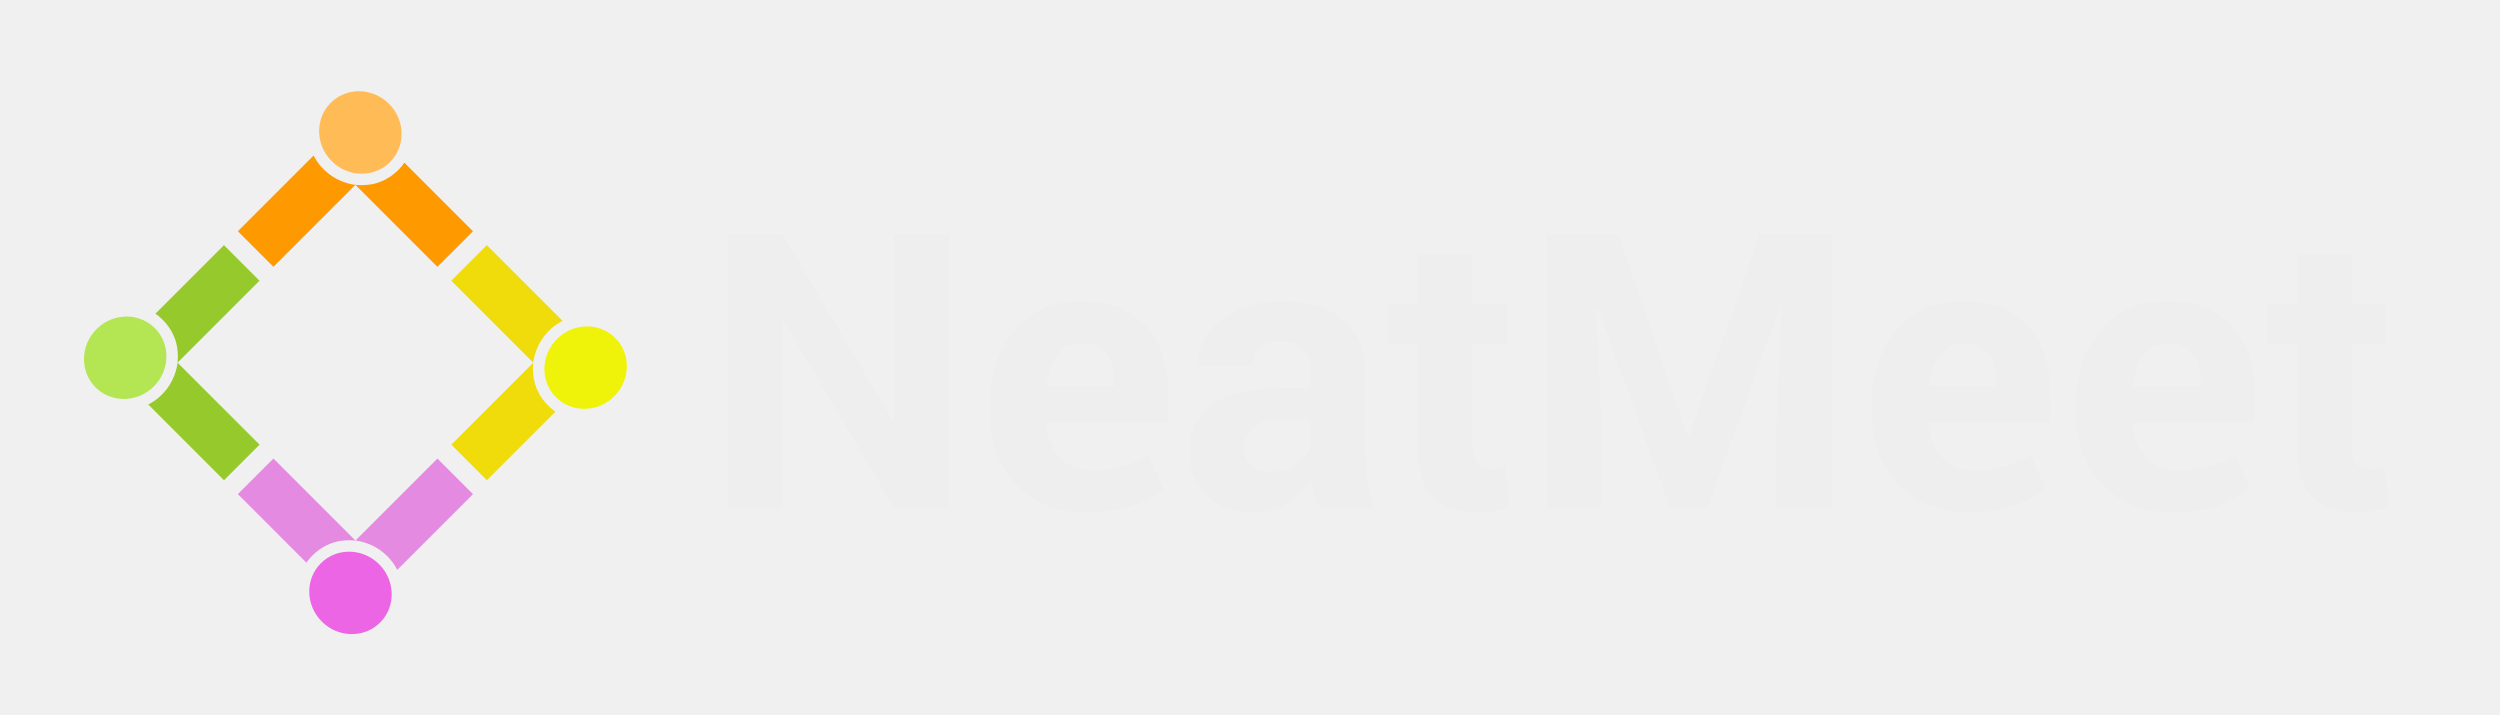
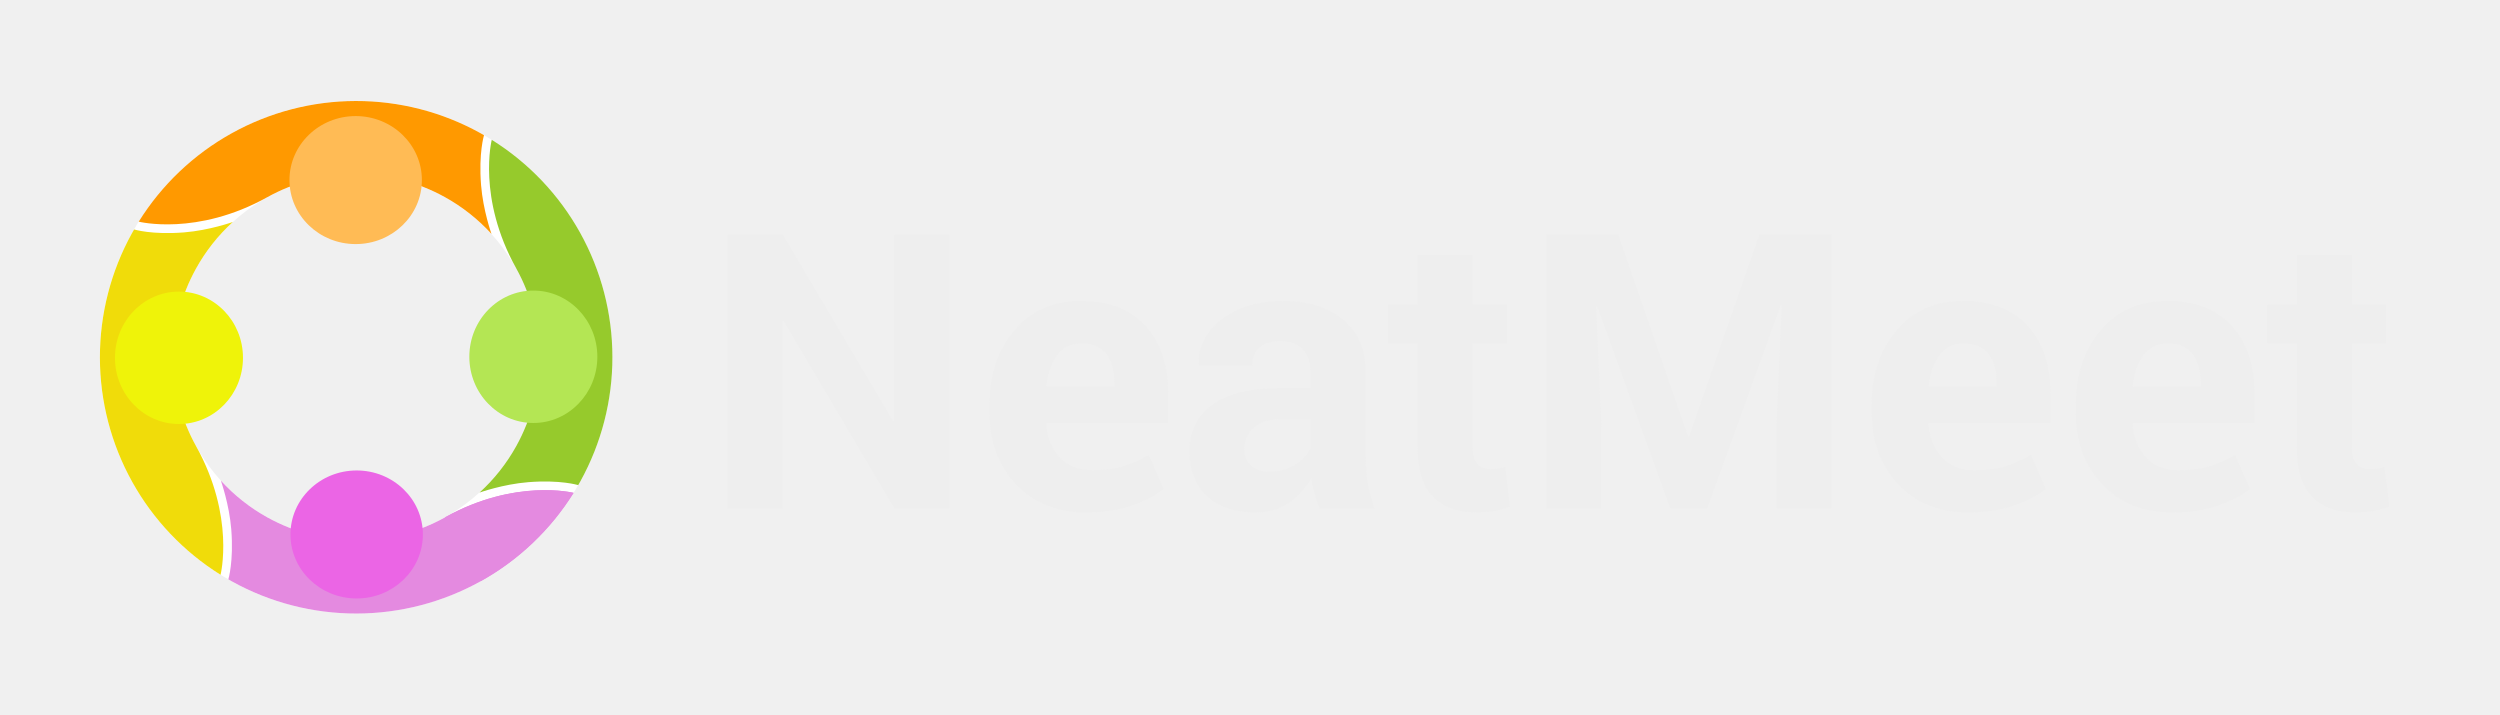
- <svg xmlns="http://www.w3.org/2000/svg" width="100%" height="100%" viewBox="0 0 224 64" version="1.1" xml:space="preserve" style="fill-rule:evenodd;clip-rule:evenodd;stroke-linejoin:round;stroke-miterlimit:1.414;">
-   <g transform="matrix(0.2504,0,0,0.2504,5.64048,6.12907)">
-     <path d="M57.618,147.366L30.519,120.266C30.519,120.266 33.941,118.739 36.77,115.203C40.615,110.503 41.012,105.304 41.012,105.304L70.346,134.638L57.618,147.366Z" style="fill:rgb(150,202,44);fill-rule:nonzero;" />
-   </g>
-   <g transform="matrix(0.2504,0,0,0.2504,5.64048,6.12907)">
-     <path d="M70.346,75.97L40.987,105.329C40.987,105.329 41.719,100.354 39.739,95.97C37.477,90.455 33.071,87.789 33.071,87.789L57.618,63.242L70.346,75.97Z" style="fill:rgb(150,202,44);fill-rule:nonzero;" />
-   </g>
-   <g transform="matrix(0.17706,-0.17706,0.17706,0.17706,-11.058,17.6663)">
-     <ellipse cx="22.274" cy="103.536" rx="15" ry="14.5" style="fill:rgb(180,230,84);" />
-   </g>
-   <g transform="matrix(0.2504,0,0,0.2504,5.64048,6.12907)">
-     <path d="M146.714,152.337L119.614,179.437C119.614,179.437 118.087,176.014 114.551,173.186C109.851,169.34 104.652,168.943 104.652,168.943L133.986,139.609L146.714,152.337Z" style="fill:rgb(228,138,224);fill-rule:nonzero;" />
-   </g>
-   <g transform="matrix(0.2504,0,0,0.2504,5.64048,6.12907)">
-     <path d="M75.318,139.609L104.677,168.968C104.677,168.968 99.702,168.236 95.318,170.216C89.803,172.479 87.137,176.884 87.137,176.884L62.59,152.337L75.318,139.609Z" style="fill:rgb(228,138,224);fill-rule:nonzero;" />
-   </g>
-   <g transform="matrix(-0.17706,-0.17706,0.17706,-0.17706,16.3883,104.572)">
-     <ellipse cx="102.884" cy="187.682" rx="15" ry="14.5" style="fill:rgb(235,101,229);" />
-   </g>
-   <g transform="matrix(0.2504,0,0,0.2504,5.64048,6.12907)">
-     <path d="M151.685,63.242L178.785,90.341C178.785,90.341 175.363,91.869 172.534,95.404C168.688,100.105 168.291,105.304 168.291,105.304L138.957,75.97L151.685,63.242Z" style="fill:rgb(240,220,10);fill-rule:nonzero;" />
-   </g>
-   <g transform="matrix(0.2504,0,0,0.2504,5.64048,6.12907)">
-     <path d="M138.957,134.638L168.316,105.279C168.316,105.279 167.584,110.253 169.564,114.638C171.827,120.153 176.233,122.818 176.233,122.818L151.685,147.366L138.957,134.638Z" style="fill:rgb(240,220,10);fill-rule:nonzero;" />
-   </g>
-   <g transform="matrix(-0.17706,0.17706,-0.17706,-0.17706,104.546,18.7822)">
-     <ellipse cx="187.03" cy="107.071" rx="15" ry="14.5" style="fill:rgb(239,243,9);" />
-   </g>
-   <g transform="matrix(0.2504,0,0,0.2504,5.64048,6.12907)">
-     <path d="M62.59,58.27L89.689,31.171C89.689,31.171 91.217,34.593 94.752,37.421C99.453,41.267 104.652,41.664 104.652,41.664L75.318,70.998L62.59,58.27Z" style="fill:rgb(255,153,0);fill-rule:nonzero;" />
-   </g>
-   <g transform="matrix(0.2504,0,0,0.2504,5.64048,6.12907)">
-     <path d="M133.986,70.998L104.627,41.639C104.627,41.639 109.602,42.371 113.986,40.391C119.501,38.128 122.167,33.723 122.167,33.723L146.714,58.27L133.986,70.998Z" style="fill:rgb(255,153,0);fill-rule:nonzero;" />
-   </g>
-   <g transform="matrix(0.17706,0.17706,-0.17706,0.17706,17.5046,-11.0322)">
-     <ellipse cx="106.42" cy="22.926" rx="15" ry="14.5" style="fill:rgb(255,187,85);" />
-   </g>
+ <svg xmlns="http://www.w3.org/2000/svg" width="100%" height="100%" viewBox="0 0 224 64" version="1.1" xml:space="preserve" style="fill-rule:evenodd;clip-rule:evenodd;">
  <g transform="matrix(2.87889,0,0,2.87889,62.9024,45.5585)">
    <path d="M7.693,0L5.988,0L2.543,-5.83L2.508,-5.824L2.508,0L0.797,0L0.797,-8.531L2.508,-8.531L5.953,-2.707L5.988,-2.713L5.988,-8.531L7.693,-8.531L7.693,0Z" style="fill:rgb(238,238,238);fill-rule:nonzero;" />
    <path d="M11.959,0.123C11.045,0.123 10.314,-0.17 9.768,-0.756C9.221,-1.342 8.947,-2.086 8.947,-2.988L8.947,-3.223C8.947,-4.164 9.206,-4.939 9.724,-5.549C10.241,-6.158 10.936,-6.461 11.807,-6.457C12.662,-6.457 13.326,-6.199 13.799,-5.684C14.271,-5.168 14.508,-4.471 14.508,-3.592L14.508,-2.66L10.723,-2.66L10.711,-2.625C10.742,-2.207 10.882,-1.863 11.13,-1.594C11.378,-1.324 11.715,-1.189 12.141,-1.189C12.52,-1.189 12.834,-1.228 13.084,-1.304C13.334,-1.38 13.607,-1.5 13.904,-1.664L14.367,-0.609C14.109,-0.398 13.771,-0.224 13.354,-0.085C12.936,0.054 12.471,0.123 11.959,0.123ZM11.807,-5.139C11.49,-5.139 11.24,-5.018 11.057,-4.775C10.873,-4.533 10.76,-4.215 10.717,-3.82L10.734,-3.791L12.832,-3.791L12.832,-3.943C12.832,-4.307 12.747,-4.597 12.577,-4.813C12.407,-5.03 12.15,-5.139 11.807,-5.139Z" style="fill:rgb(238,238,238);fill-rule:nonzero;" />
    <path d="M19.225,0C19.162,-0.145 19.108,-0.297 19.063,-0.457C19.019,-0.617 18.986,-0.781 18.967,-0.949C18.791,-0.641 18.56,-0.385 18.272,-0.182C17.985,0.021 17.643,0.123 17.244,0.123C16.58,0.123 16.068,-0.048 15.709,-0.39C15.35,-0.731 15.17,-1.197 15.17,-1.787C15.17,-2.408 15.409,-2.89 15.888,-3.231C16.366,-3.573 17.064,-3.744 17.982,-3.744L18.938,-3.744L18.938,-4.248C18.938,-4.553 18.857,-4.789 18.697,-4.957C18.537,-5.125 18.301,-5.209 17.988,-5.209C17.711,-5.209 17.497,-5.142 17.347,-5.007C17.196,-4.872 17.121,-4.686 17.121,-4.447L15.469,-4.453L15.463,-4.488C15.436,-5.023 15.668,-5.485 16.16,-5.874C16.652,-6.263 17.299,-6.457 18.1,-6.457C18.857,-6.457 19.473,-6.265 19.945,-5.88C20.418,-5.495 20.654,-4.947 20.654,-4.236L20.654,-1.617C20.654,-1.32 20.677,-1.041 20.722,-0.779C20.767,-0.518 20.838,-0.258 20.936,0L19.225,0ZM17.66,-1.143C17.961,-1.143 18.229,-1.217 18.463,-1.365C18.697,-1.514 18.855,-1.686 18.938,-1.881L18.938,-2.777L17.982,-2.777C17.619,-2.777 17.344,-2.687 17.156,-2.505C16.969,-2.323 16.875,-2.104 16.875,-1.846C16.875,-1.635 16.945,-1.465 17.086,-1.336C17.227,-1.207 17.418,-1.143 17.66,-1.143Z" style="fill:rgb(238,238,238);fill-rule:nonzero;" />
    <path d="M23.982,-7.893L23.982,-6.34L25.049,-6.34L25.049,-5.139L23.982,-5.139L23.982,-1.91C23.982,-1.664 24.033,-1.488 24.135,-1.383C24.236,-1.277 24.373,-1.225 24.545,-1.225C24.635,-1.225 24.712,-1.229 24.776,-1.239C24.841,-1.249 24.916,-1.266 25.002,-1.289L25.148,-0.053C24.977,0.006 24.809,0.05 24.645,0.079C24.48,0.108 24.303,0.123 24.111,0.123C23.521,0.123 23.067,-0.039 22.749,-0.363C22.431,-0.688 22.271,-1.201 22.271,-1.904L22.271,-5.139L21.346,-5.139L21.346,-6.34L22.271,-6.34L22.271,-7.893L23.982,-7.893Z" style="fill:rgb(238,238,238);fill-rule:nonzero;" />
    <path d="M28.512,-8.531L30.686,-2.244L30.721,-2.244L32.912,-8.531L35.15,-8.531L35.15,0L33.439,0L33.439,-2.543L33.604,-6.311L33.568,-6.316L31.283,0L30.135,0L27.861,-6.293L27.826,-6.287L27.99,-2.543L27.99,0L26.279,0L26.279,-8.531L28.512,-8.531Z" style="fill:rgb(238,238,238);fill-rule:nonzero;" />
    <path d="M39.416,0.123C38.502,0.123 37.771,-0.17 37.225,-0.756C36.678,-1.342 36.404,-2.086 36.404,-2.988L36.404,-3.223C36.404,-4.164 36.663,-4.939 37.181,-5.549C37.698,-6.158 38.393,-6.461 39.264,-6.457C40.119,-6.457 40.783,-6.199 41.256,-5.684C41.729,-5.168 41.965,-4.471 41.965,-3.592L41.965,-2.66L38.18,-2.66L38.168,-2.625C38.199,-2.207 38.339,-1.863 38.587,-1.594C38.835,-1.324 39.172,-1.189 39.598,-1.189C39.977,-1.189 40.291,-1.228 40.541,-1.304C40.791,-1.38 41.064,-1.5 41.361,-1.664L41.824,-0.609C41.566,-0.398 41.229,-0.224 40.811,-0.085C40.393,0.054 39.928,0.123 39.416,0.123ZM39.264,-5.139C38.947,-5.139 38.697,-5.018 38.514,-4.775C38.33,-4.533 38.217,-4.215 38.174,-3.82L38.191,-3.791L40.289,-3.791L40.289,-3.943C40.289,-4.307 40.204,-4.597 40.034,-4.813C39.864,-5.03 39.607,-5.139 39.264,-5.139Z" style="fill:rgb(238,238,238);fill-rule:nonzero;" />
    <path d="M45.768,0.123C44.854,0.123 44.123,-0.17 43.576,-0.756C43.029,-1.342 42.756,-2.086 42.756,-2.988L42.756,-3.223C42.756,-4.164 43.015,-4.939 43.532,-5.549C44.05,-6.158 44.744,-6.461 45.615,-6.457C46.471,-6.457 47.135,-6.199 47.607,-5.684C48.08,-5.168 48.316,-4.471 48.316,-3.592L48.316,-2.66L44.531,-2.66L44.52,-2.625C44.551,-2.207 44.69,-1.863 44.938,-1.594C45.187,-1.324 45.523,-1.189 45.949,-1.189C46.328,-1.189 46.643,-1.228 46.893,-1.304C47.143,-1.38 47.416,-1.5 47.713,-1.664L48.176,-0.609C47.918,-0.398 47.58,-0.224 47.162,-0.085C46.744,0.054 46.279,0.123 45.768,0.123ZM45.615,-5.139C45.299,-5.139 45.049,-5.018 44.865,-4.775C44.682,-4.533 44.568,-4.215 44.525,-3.82L44.543,-3.791L46.641,-3.791L46.641,-3.943C46.641,-4.307 46.556,-4.597 46.386,-4.813C46.216,-5.03 45.959,-5.139 45.615,-5.139Z" style="fill:rgb(238,238,238);fill-rule:nonzero;" />
    <path d="M51.346,-7.893L51.346,-6.34L52.412,-6.34L52.412,-5.139L51.346,-5.139L51.346,-1.91C51.346,-1.664 51.396,-1.488 51.498,-1.383C51.6,-1.277 51.736,-1.225 51.908,-1.225C51.998,-1.225 52.075,-1.229 52.14,-1.239C52.204,-1.249 52.279,-1.266 52.365,-1.289L52.512,-0.053C52.34,0.006 52.172,0.05 52.008,0.079C51.844,0.108 51.666,0.123 51.475,0.123C50.885,0.123 50.431,-0.039 50.112,-0.363C49.794,-0.688 49.635,-1.201 49.635,-1.904L49.635,-5.139L48.709,-5.139L48.709,-6.34L49.635,-6.34L49.635,-7.893L51.346,-7.893Z" style="fill:rgb(238,238,238);fill-rule:nonzero;" />
  </g>
+   <g transform="matrix(0.0710436,0,0,0.0710436,31.9341,32)">
+     <g transform="matrix(1,0,0,1,-449.5,-450)">
+       <clipPath id="_clip1">
+         <rect x="0" y="0" width="899" height="900" />
+       </clipPath>
+       <g clip-path="url(#_clip1)">
+         <circle cx="449.15" cy="450.15" r="277" style="fill:none;stroke:white;stroke-width:92.3px;" />
+         <path d="M723.466,621.207C694.466,667.695 654.125,706.049 606.232,732.665C558.34,759.282 504.467,773.288 449.676,773.368C394.884,773.447 340.971,759.598 293.001,733.121C291.278,732.17 287.971,730.229 287.971,730.229C287.971,730.229 294.902,707.827 291.682,667.327C289.137,635.327 278.533,605.735 278.533,605.725C295.481,624.314 315.414,640.078 337.598,652.322C371.873,671.24 410.393,681.135 449.541,681.078C488.69,681.021 527.181,671.014 561.4,651.997C650.299,602.591 723.466,621.207 723.466,621.207Z" style="fill:rgb(228,138,224);fill-rule:nonzero;" />
+         <g transform="matrix(-1,7.65714e-16,-7.65714e-16,-1,899.658,1347.28)">
+           <ellipse cx="449.829" cy="673.639" rx="83.505" ry="80.721" style="fill:rgb(235,101,229);" />
+         </g>
+         <path d="M278.156,724.466C231.668,695.466 193.314,655.125 166.697,607.232C140.081,559.34 126.075,505.467 125.995,450.676C125.916,395.884 139.765,341.971 166.242,294.001C167.193,292.278 169.134,288.971 169.134,288.971C169.134,288.971 191.536,295.902 232.036,292.682C264.036,290.137 293.628,279.533 293.637,279.533C275.049,296.481 259.285,316.415 247.04,338.598C228.123,372.873 218.228,411.393 218.285,450.541C218.341,489.69 228.349,528.181 247.366,562.4C296.772,651.299 278.156,724.466 278.156,724.466Z" style="fill:rgb(240,220,10);fill-rule:nonzero;" />
+         <g transform="matrix(-3.82857e-16,-1,1,-3.82857e-16,-225.105,676.553)">
+           <ellipse cx="225.724" cy="450.829" rx="83.505" ry="80.721" style="fill:rgb(239,243,9);" />
+         </g>
+         <path d="M174.936,279.12C203.936,232.632 244.277,194.278 292.17,167.662C340.062,141.045 393.934,127.039 448.726,126.96C503.518,126.88 557.431,140.729 605.401,167.206C607.124,168.157 610.431,170.098 610.431,170.098C610.431,170.098 603.5,192.5 606.72,233C609.264,265 619.868,294.592 619.869,294.602C602.921,276.014 582.987,260.249 560.803,248.005C526.529,229.087 488.009,219.192 448.86,219.249C409.712,219.306 371.22,229.313 337.001,248.33C248.102,297.736 174.936,279.12 174.936,279.12Z" style="fill:rgb(255,153,0);fill-rule:nonzero;" />
+         <ellipse cx="448.572" cy="226.688" rx="83.505" ry="80.721" style="fill:rgb(255,187,85);" />
+         <path d="M620.207,175.897C666.695,204.897 705.049,245.238 731.665,293.131C758.282,341.024 772.288,394.896 772.368,449.688C772.447,504.479 758.598,558.392 732.121,606.362C731.17,608.085 729.229,611.392 729.229,611.392C729.229,611.392 706.827,604.461 666.327,607.682C634.327,610.226 604.735,620.83 604.725,620.83C623.314,603.883 639.078,583.949 651.322,561.765C670.24,527.491 680.135,488.97 680.078,449.822C680.021,410.673 670.014,372.182 650.997,337.963C601.591,249.064 620.207,175.897 620.207,175.897Z" style="fill:rgb(150,202,44);fill-rule:nonzero;" />
+         <g transform="matrix(-3.82857e-16,1,-1,-3.82857e-16,1122.18,-223.109)">
+           <ellipse cx="672.642" cy="449.533" rx="83.505" ry="80.721" style="fill:rgb(180,230,84);" />
+         </g>
+         <path d="M723.334,621.144C694.331,667.63 653.988,705.981 606.094,732.595L561.267,651.924C650.169,602.523 723.334,621.144 723.334,621.144Z" style="fill:rgb(228,138,224);fill-rule:nonzero;" />
+       </g>
+     </g>
+   </g>
</svg>
